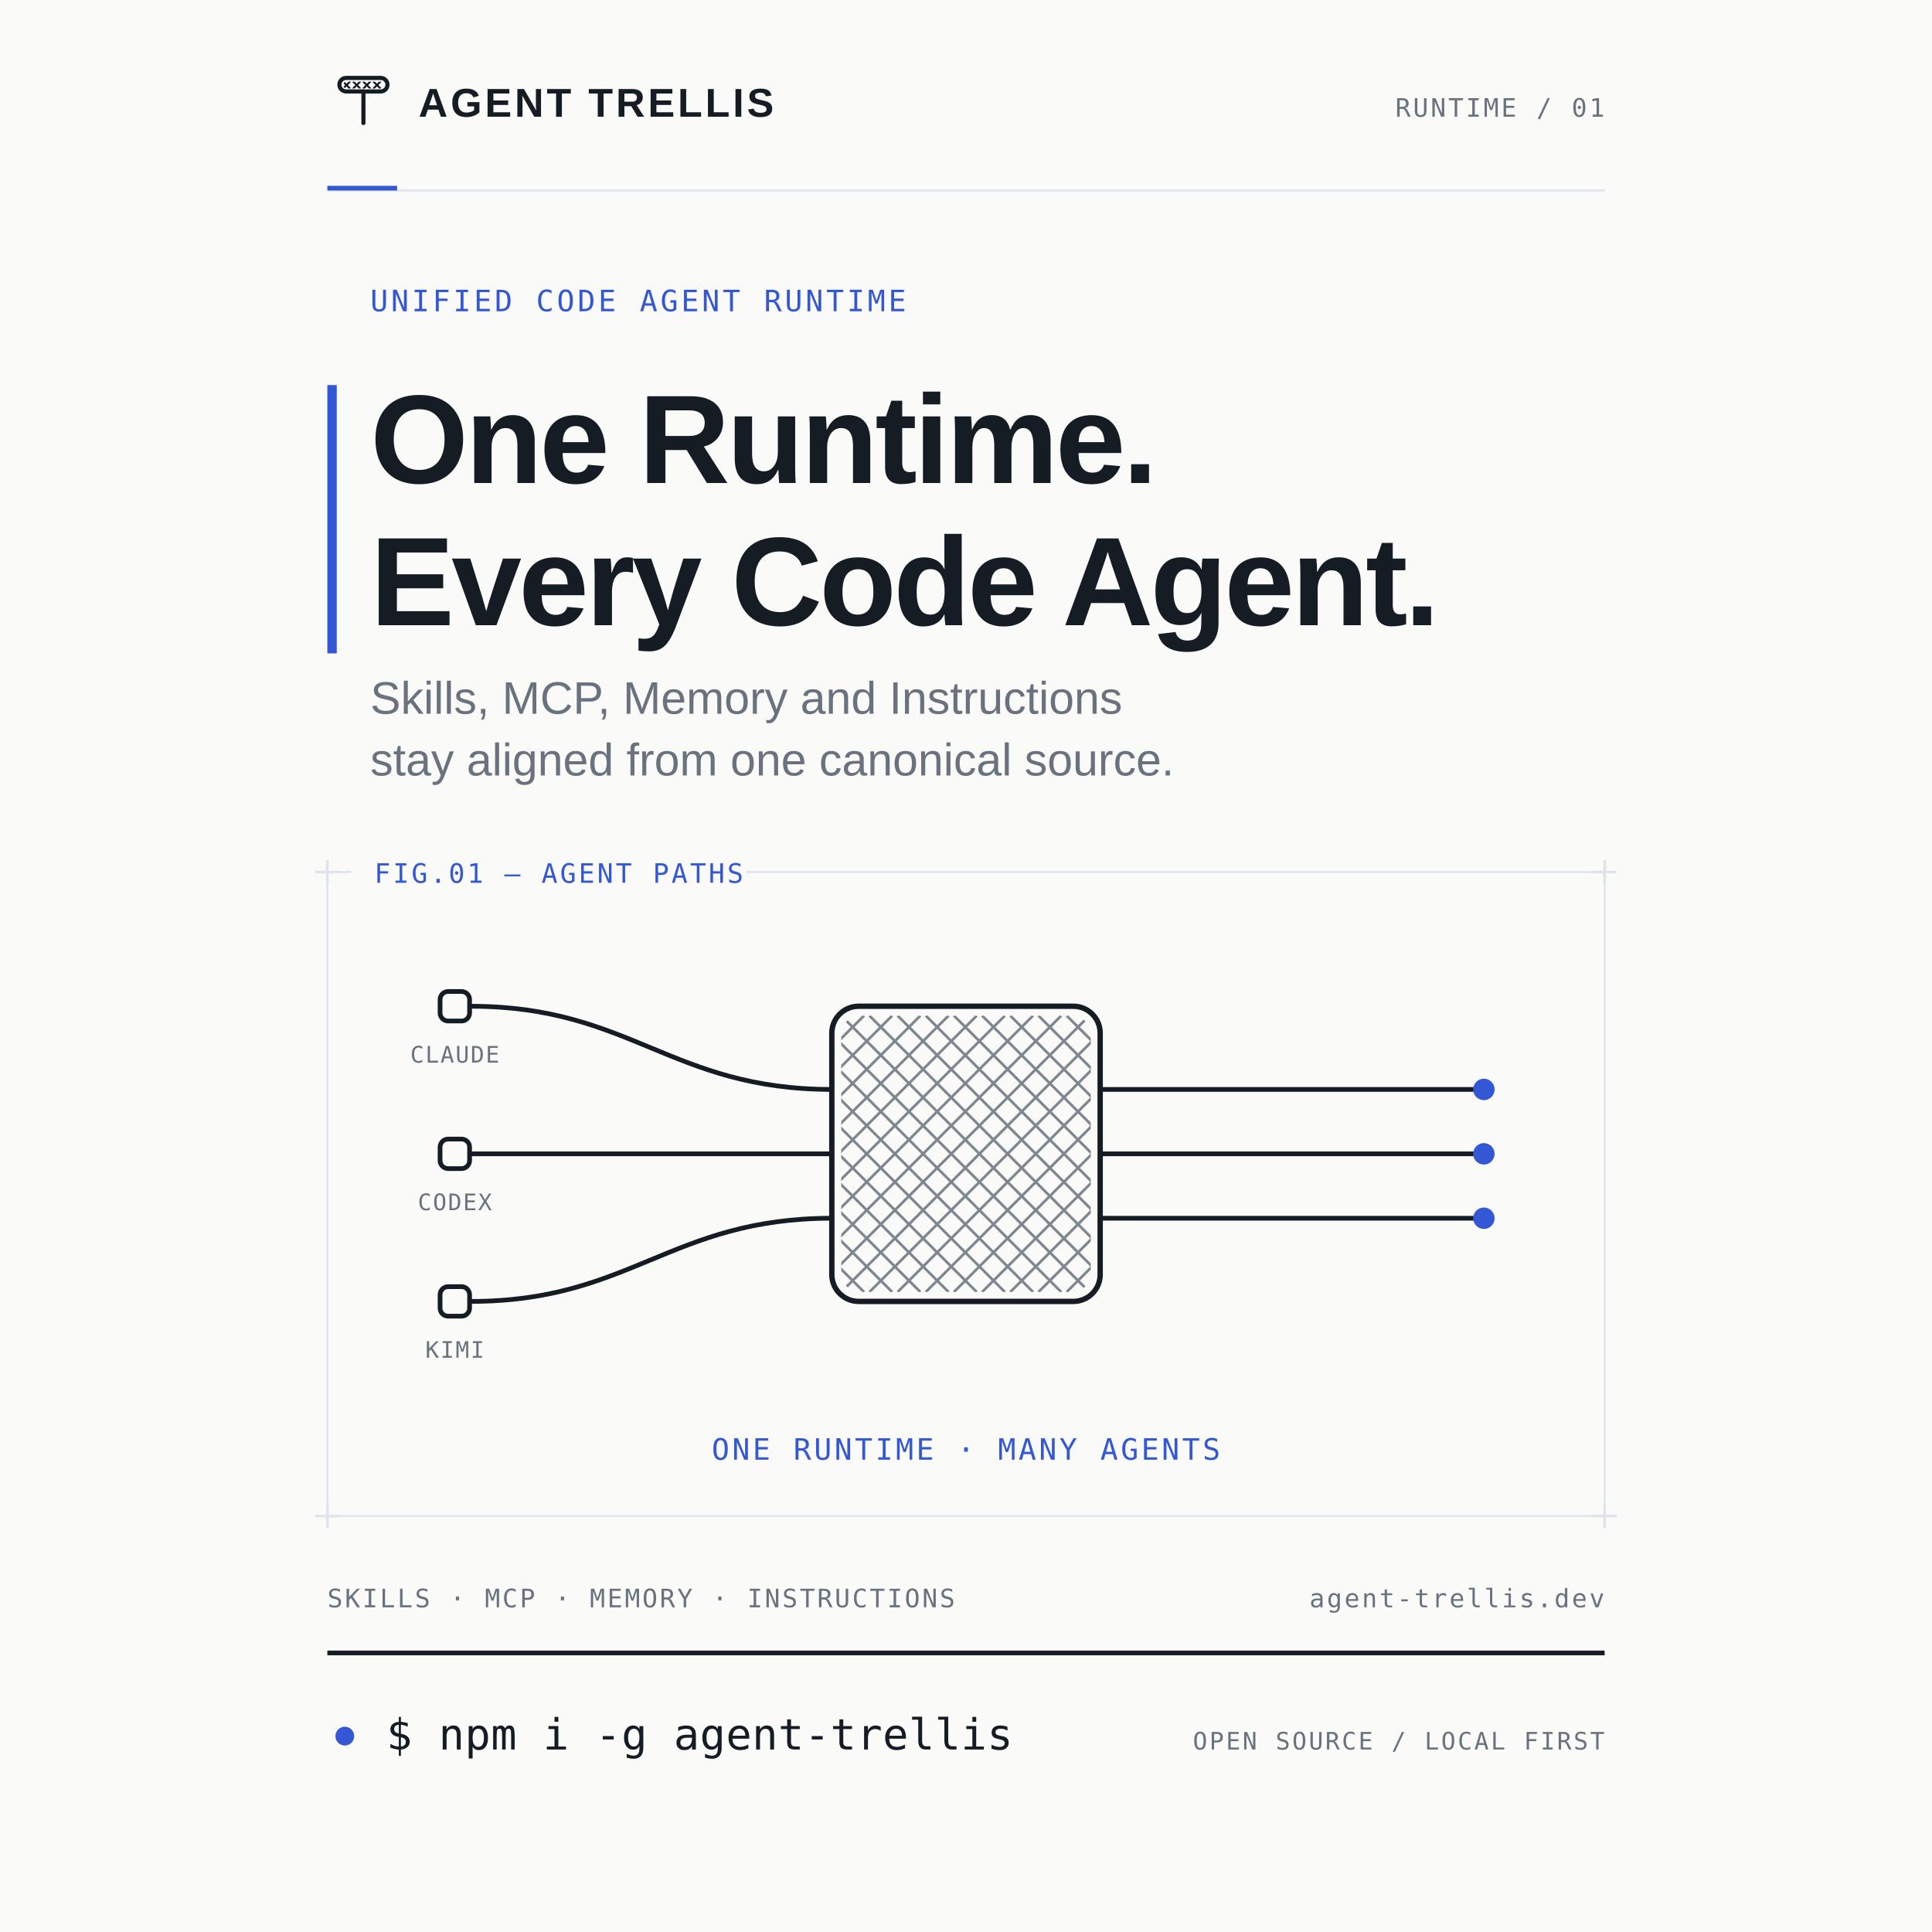
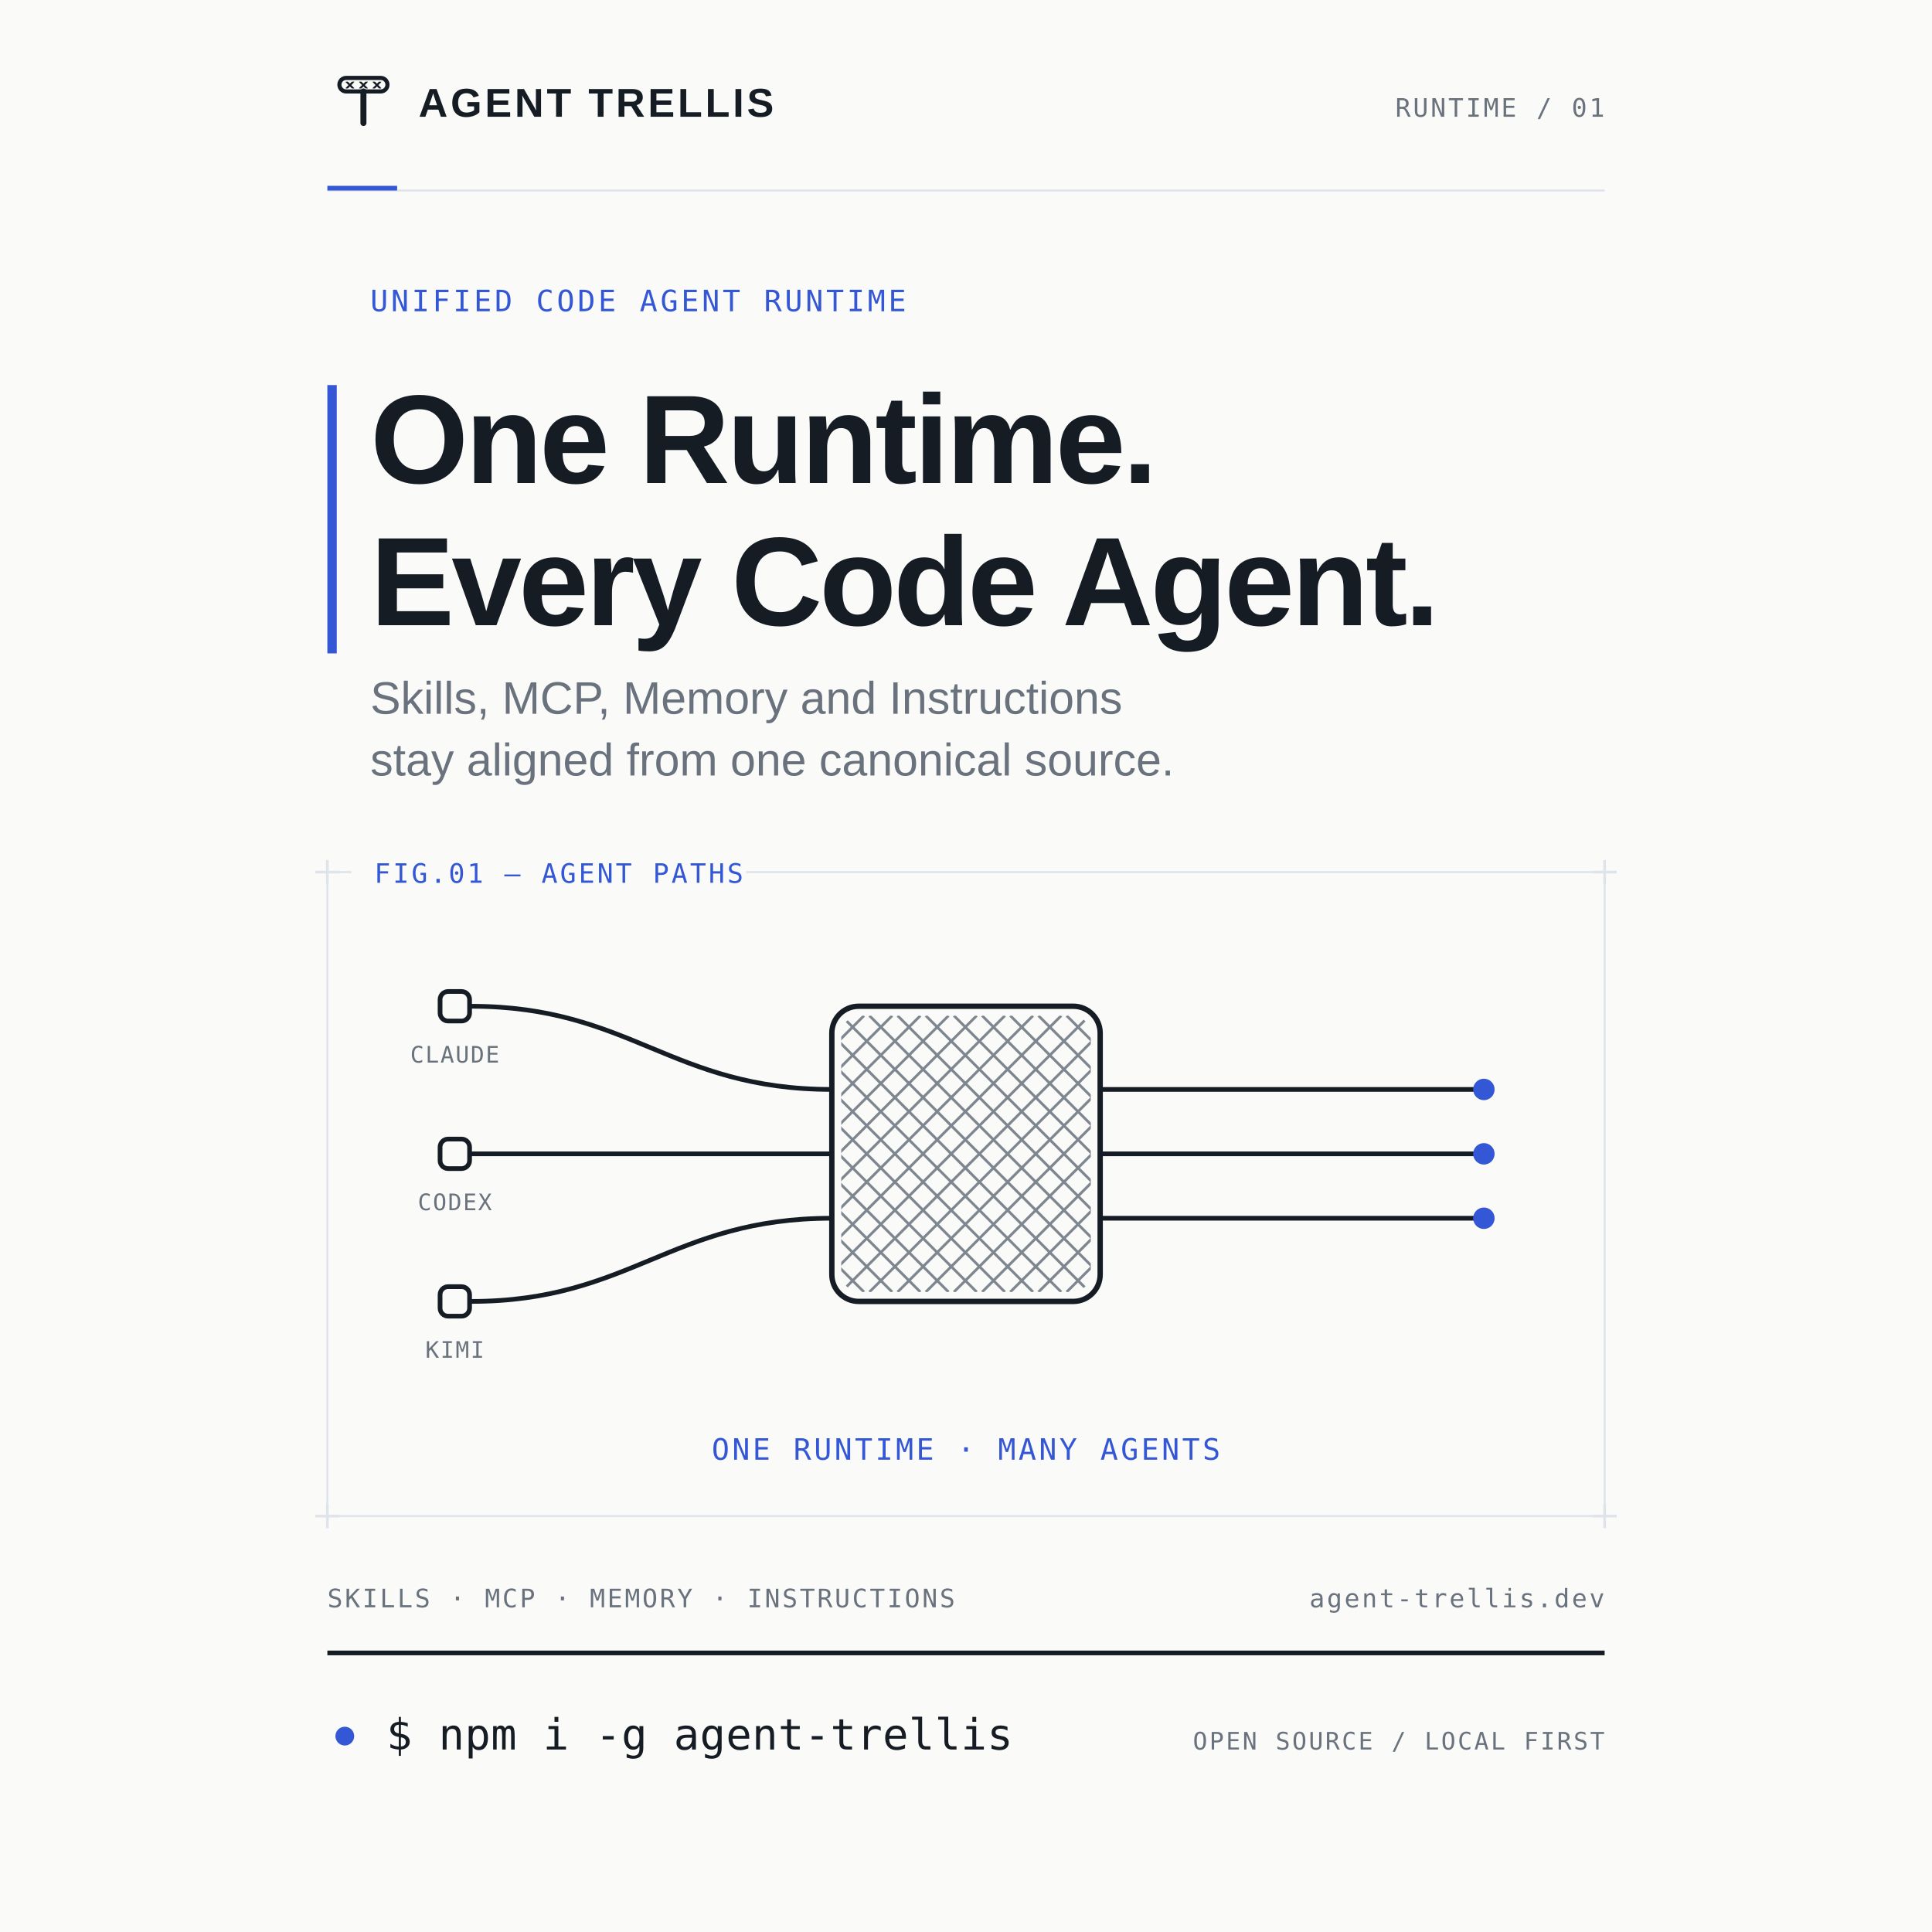
<svg xmlns="http://www.w3.org/2000/svg" width="1440" height="1440" viewBox="0 0 1440 1440">
  <rect width="1440" height="1440" fill="#fafaf8" />
  <g transform="translate(180 0)">
    <g transform="translate(64 48) scale(0.56)" fill="none" stroke="#161c24" stroke-linecap="round">
      <defs>
        <clipPath id="v3-beam-64-48">
          <rect x="21" y="23" width="54" height="9" rx="4.5" />
        </clipPath>
      </defs>
      <rect x="16" y="18" width="64" height="18" rx="9" stroke-width="5.5" />
      <g stroke-width="2.6" clip-path="url(#v3-beam-64-48)">
-         <path d="M-60 32 L-51 23" />
-         <path d="M-60 23 L-51 32" />
+         <path d="M-64.5 32 L-55.5 23" />
+         <path d="M-64.5 23 L-55.5 32" />
        <path d="M-46.5 32 L-37.5 23" />
        <path d="M-46.5 23 L-37.5 32" />
-         <path d="M-33 32 L-24 23" />
-         <path d="M-33 23 L-24 32" />
-         <path d="M-19.5 32 L-10.5 23" />
-         <path d="M-19.5 23 L-10.5 32" />
-         <path d="M-6 32 L3 23" />
-         <path d="M-6 23 L3 32" />
+         <path d="M-28.5 32 L-19.5 23" />
+         <path d="M-28.5 23 L-19.5 32" />
+         <path d="M-10.5 32 L-1.5 23" />
+         <path d="M-10.5 23 L-1.5 32" />
        <path d="M7.5 32 L16.5 23" />
        <path d="M7.5 23 L16.5 32" />
-         <path d="M21 32 L30 23" />
-         <path d="M21 23 L30 32" />
-         <path d="M34.5 32 L43.5 23" />
-         <path d="M34.5 23 L43.5 32" />
-         <path d="M48 32 L57 23" />
-         <path d="M48 23 L57 32" />
+         <path d="M25.5 32 L34.5 23" />
+         <path d="M25.5 23 L34.5 32" />
+         <path d="M43.5 32 L52.5 23" />
+         <path d="M43.5 23 L52.5 32" />
        <path d="M61.5 32 L70.5 23" />
        <path d="M61.5 23 L70.5 32" />
-         <path d="M75 32 L84 23" />
-         <path d="M75 23 L84 32" />
-         <path d="M88.5 32 L97.5 23" />
-         <path d="M88.5 23 L97.5 32" />
-         <path d="M102 32 L111 23" />
-         <path d="M102 23 L111 32" />
+         <path d="M79.5 32 L88.5 23" />
+         <path d="M79.5 23 L88.5 32" />
+         <path d="M97.5 32 L106.5 23" />
+         <path d="M97.5 23 L106.5 32" />
+         <path d="M115.5 32 L124.5 23" />
+         <path d="M115.5 23 L124.5 32" />
      </g>
-       <path d="M48 36 V78" stroke-width="5.5" />
+       <path d="M48 36 V78" stroke-width="8" />
    </g>
    <text x="132" y="87" text-anchor="start" font-family="Helvetica Neue, PingFang SC, Arial, sans-serif" font-size="30" font-weight="700" letter-spacing="2.2" fill="#161c24">AGENT TRELLIS</text>
    <text x="1016" y="87" text-anchor="end" font-family="Menlo, SFMono-Regular, monospace" font-size="19" font-weight="400" letter-spacing="1.7" fill="#69727d">RUNTIME / 01</text>
    <path d="M64 142 H1016" stroke="#dfe4ea" stroke-width="1.5" />
    <rect x="64" y="138.5" width="52" height="3.5" fill="#3457d5" />
    <text x="96" y="232" text-anchor="start" font-family="Menlo, SFMono-Regular, monospace" font-size="22" font-weight="400" letter-spacing="2.2" fill="#3457d5">UNIFIED CODE AGENT RUNTIME</text>
    <rect x="64" y="287" width="7" height="200" fill="#3457d5" />
    <text x="96" y="360" text-anchor="start" font-family="Helvetica Neue, PingFang SC, Arial, sans-serif" font-size="94" font-weight="800" letter-spacing="-2.2" fill="#161c24">One Runtime.</text>
    <text x="96" y="466" text-anchor="start" font-family="Helvetica Neue, PingFang SC, Arial, sans-serif" font-size="94" font-weight="800" letter-spacing="-2.2" fill="#161c24">Every Code Agent.</text>
    <text x="96" y="532" text-anchor="start" font-family="Helvetica Neue, PingFang SC, Arial, sans-serif" font-size="34" font-weight="450" letter-spacing="0" fill="#69727d">Skills, MCP, Memory and Instructions</text>
    <text x="96" y="578" text-anchor="start" font-family="Helvetica Neue, PingFang SC, Arial, sans-serif" font-size="34" font-weight="450" letter-spacing="0" fill="#69727d">stay aligned from one canonical source.</text>
    <g>
      <rect x="64" y="650" width="952" height="480" fill="none" stroke="#dfe4ea" stroke-width="1.5" />
      <path d="M55 650 H73 M64 641 V659" fill="none" stroke="#dfe4ea" stroke-width="2" />
      <path d="M1007 650 H1025 M1016 641 V659" fill="none" stroke="#dfe4ea" stroke-width="2" />
      <path d="M55 1130 H73 M64 1121 V1139" fill="none" stroke="#dfe4ea" stroke-width="2" />
      <path d="M1007 1130 H1025 M1016 1121 V1139" fill="none" stroke="#dfe4ea" stroke-width="2" />
      <rect x="82" y="628" width="294" height="44" fill="#fafaf8" />
      <text x="99" y="658" text-anchor="start" font-family="Menlo, SFMono-Regular, monospace" font-size="20" font-weight="400" letter-spacing="1.8" fill="#3457d5">FIG.01 — AGENT PATHS</text>
    </g>
    <g transform="translate(0 50)">
      <g>
        <rect x="148" y="689" width="22" height="22" rx="6" fill="none" stroke="#161c24" stroke-width="3.5" />
        <rect x="148" y="799" width="22" height="22" rx="6" fill="none" stroke="#161c24" stroke-width="3.5" />
        <rect x="148" y="909" width="22" height="22" rx="6" fill="none" stroke="#161c24" stroke-width="3.5" />
        <text x="159" y="742" text-anchor="middle" font-family="Menlo, SFMono-Regular, monospace" font-size="17" font-weight="400" letter-spacing="1" fill="#69727d">CLAUDE</text>
        <text x="159" y="852" text-anchor="middle" font-family="Menlo, SFMono-Regular, monospace" font-size="17" font-weight="400" letter-spacing="1" fill="#69727d">CODEX</text>
        <text x="159" y="962" text-anchor="middle" font-family="Menlo, SFMono-Regular, monospace" font-size="17" font-weight="400" letter-spacing="1" fill="#69727d">KIMI</text>
        <g fill="none">
          <defs>
            <clipPath id="d-unified">
              <rect x="447" y="707" width="186" height="206" rx="14" />
            </clipPath>
          </defs>
          <rect x="440" y="700" width="200" height="220" rx="20" stroke="#161c24" stroke-width="4" />
          <g clip-path="url(#d-unified)" stroke="#69727d" stroke-width="2" opacity="0.85">
            <path d="M27 913 L233 707" />
            <path d="M27 707 L233 913" />
            <path d="M48 913 L254 707" />
            <path d="M48 707 L254 913" />
            <path d="M69 913 L275 707" />
            <path d="M69 707 L275 913" />
            <path d="M90 913 L296 707" />
            <path d="M90 707 L296 913" />
            <path d="M111 913 L317 707" />
            <path d="M111 707 L317 913" />
            <path d="M132 913 L338 707" />
            <path d="M132 707 L338 913" />
            <path d="M153 913 L359 707" />
            <path d="M153 707 L359 913" />
            <path d="M174 913 L380 707" />
            <path d="M174 707 L380 913" />
            <path d="M195 913 L401 707" />
            <path d="M195 707 L401 913" />
            <path d="M216 913 L422 707" />
            <path d="M216 707 L422 913" />
            <path d="M237 913 L443 707" />
            <path d="M237 707 L443 913" />
            <path d="M258 913 L464 707" />
            <path d="M258 707 L464 913" />
            <path d="M279 913 L485 707" />
            <path d="M279 707 L485 913" />
            <path d="M300 913 L506 707" />
            <path d="M300 707 L506 913" />
            <path d="M321 913 L527 707" />
            <path d="M321 707 L527 913" />
            <path d="M342 913 L548 707" />
            <path d="M342 707 L548 913" />
            <path d="M363 913 L569 707" />
            <path d="M363 707 L569 913" />
            <path d="M384 913 L590 707" />
            <path d="M384 707 L590 913" />
            <path d="M405 913 L611 707" />
            <path d="M405 707 L611 913" />
            <path d="M426 913 L632 707" />
            <path d="M426 707 L632 913" />
            <path d="M447 913 L653 707" />
            <path d="M447 707 L653 913" />
            <path d="M468 913 L674 707" />
            <path d="M468 707 L674 913" />
            <path d="M489 913 L695 707" />
            <path d="M489 707 L695 913" />
            <path d="M510 913 L716 707" />
            <path d="M510 707 L716 913" />
            <path d="M531 913 L737 707" />
            <path d="M531 707 L737 913" />
            <path d="M552 913 L758 707" />
            <path d="M552 707 L758 913" />
            <path d="M573 913 L779 707" />
            <path d="M573 707 L779 913" />
            <path d="M594 913 L800 707" />
            <path d="M594 707 L800 913" />
            <path d="M615 913 L821 707" />
            <path d="M615 707 L821 913" />
            <path d="M636 913 L842 707" />
            <path d="M636 707 L842 913" />
            <path d="M657 913 L863 707" />
            <path d="M657 707 L863 913" />
            <path d="M678 913 L884 707" />
            <path d="M678 707 L884 913" />
            <path d="M699 913 L905 707" />
            <path d="M699 707 L905 913" />
            <path d="M720 913 L926 707" />
            <path d="M720 707 L926 913" />
            <path d="M741 913 L947 707" />
            <path d="M741 707 L947 913" />
            <path d="M762 913 L968 707" />
            <path d="M762 707 L968 913" />
            <path d="M783 913 L989 707" />
            <path d="M783 707 L989 913" />
            <path d="M804 913 L1010 707" />
            <path d="M804 707 L1010 913" />
            <path d="M825 913 L1031 707" />
            <path d="M825 707 L1031 913" />
            <path d="M846 913 L1052 707" />
            <path d="M846 707 L1052 913" />
            <path d="M867 913 L1073 707" />
            <path d="M867 707 L1073 913" />
          </g>
        </g>
        <g fill="none" stroke="#161c24" stroke-width="3.5">
          <path d="M171 700 C 290 700 320 762 440 762" />
          <path d="M171 810 H440" />
          <path d="M171 920 C 290 920 320 858 440 858" />
          <path d="M640 762 H920 M640 810 H920 M640 858 H920" />
        </g>
        <g fill="#3457d5">
          <circle cx="926" cy="762" r="8" />
          <circle cx="926" cy="810" r="8" />
          <circle cx="926" cy="858" r="8" />
        </g>
      </g>
    </g>
    <text x="540" y="1088" text-anchor="middle" font-family="Menlo, SFMono-Regular, monospace" font-size="22" font-weight="400" letter-spacing="2" fill="#3457d5">ONE RUNTIME · MANY AGENTS</text>
    <text x="64" y="1198" text-anchor="start" font-family="Menlo, SFMono-Regular, monospace" font-size="19" font-weight="400" letter-spacing="1.6" fill="#69727d">SKILLS · MCP · MEMORY · INSTRUCTIONS</text>
    <text x="1016" y="1198" text-anchor="end" font-family="Menlo, SFMono-Regular, monospace" font-size="19" font-weight="400" letter-spacing="1.6" fill="#69727d">agent-trellis.dev</text>
    <path d="M64 1232 H1016" stroke="#161c24" stroke-width="3.5" />
    <circle cx="77" cy="1294" r="7" fill="#3457d5" />
    <text x="108" y="1304" text-anchor="start" font-family="Menlo, SFMono-Regular, monospace" font-size="32" font-weight="500" letter-spacing="0.2" fill="#161c24">$ npm i -g agent-trellis</text>
    <text x="1016" y="1304" text-anchor="end" font-family="Menlo, SFMono-Regular, monospace" font-size="18" font-weight="400" letter-spacing="1.5" fill="#69727d">OPEN SOURCE / LOCAL FIRST</text>
  </g>
</svg>
